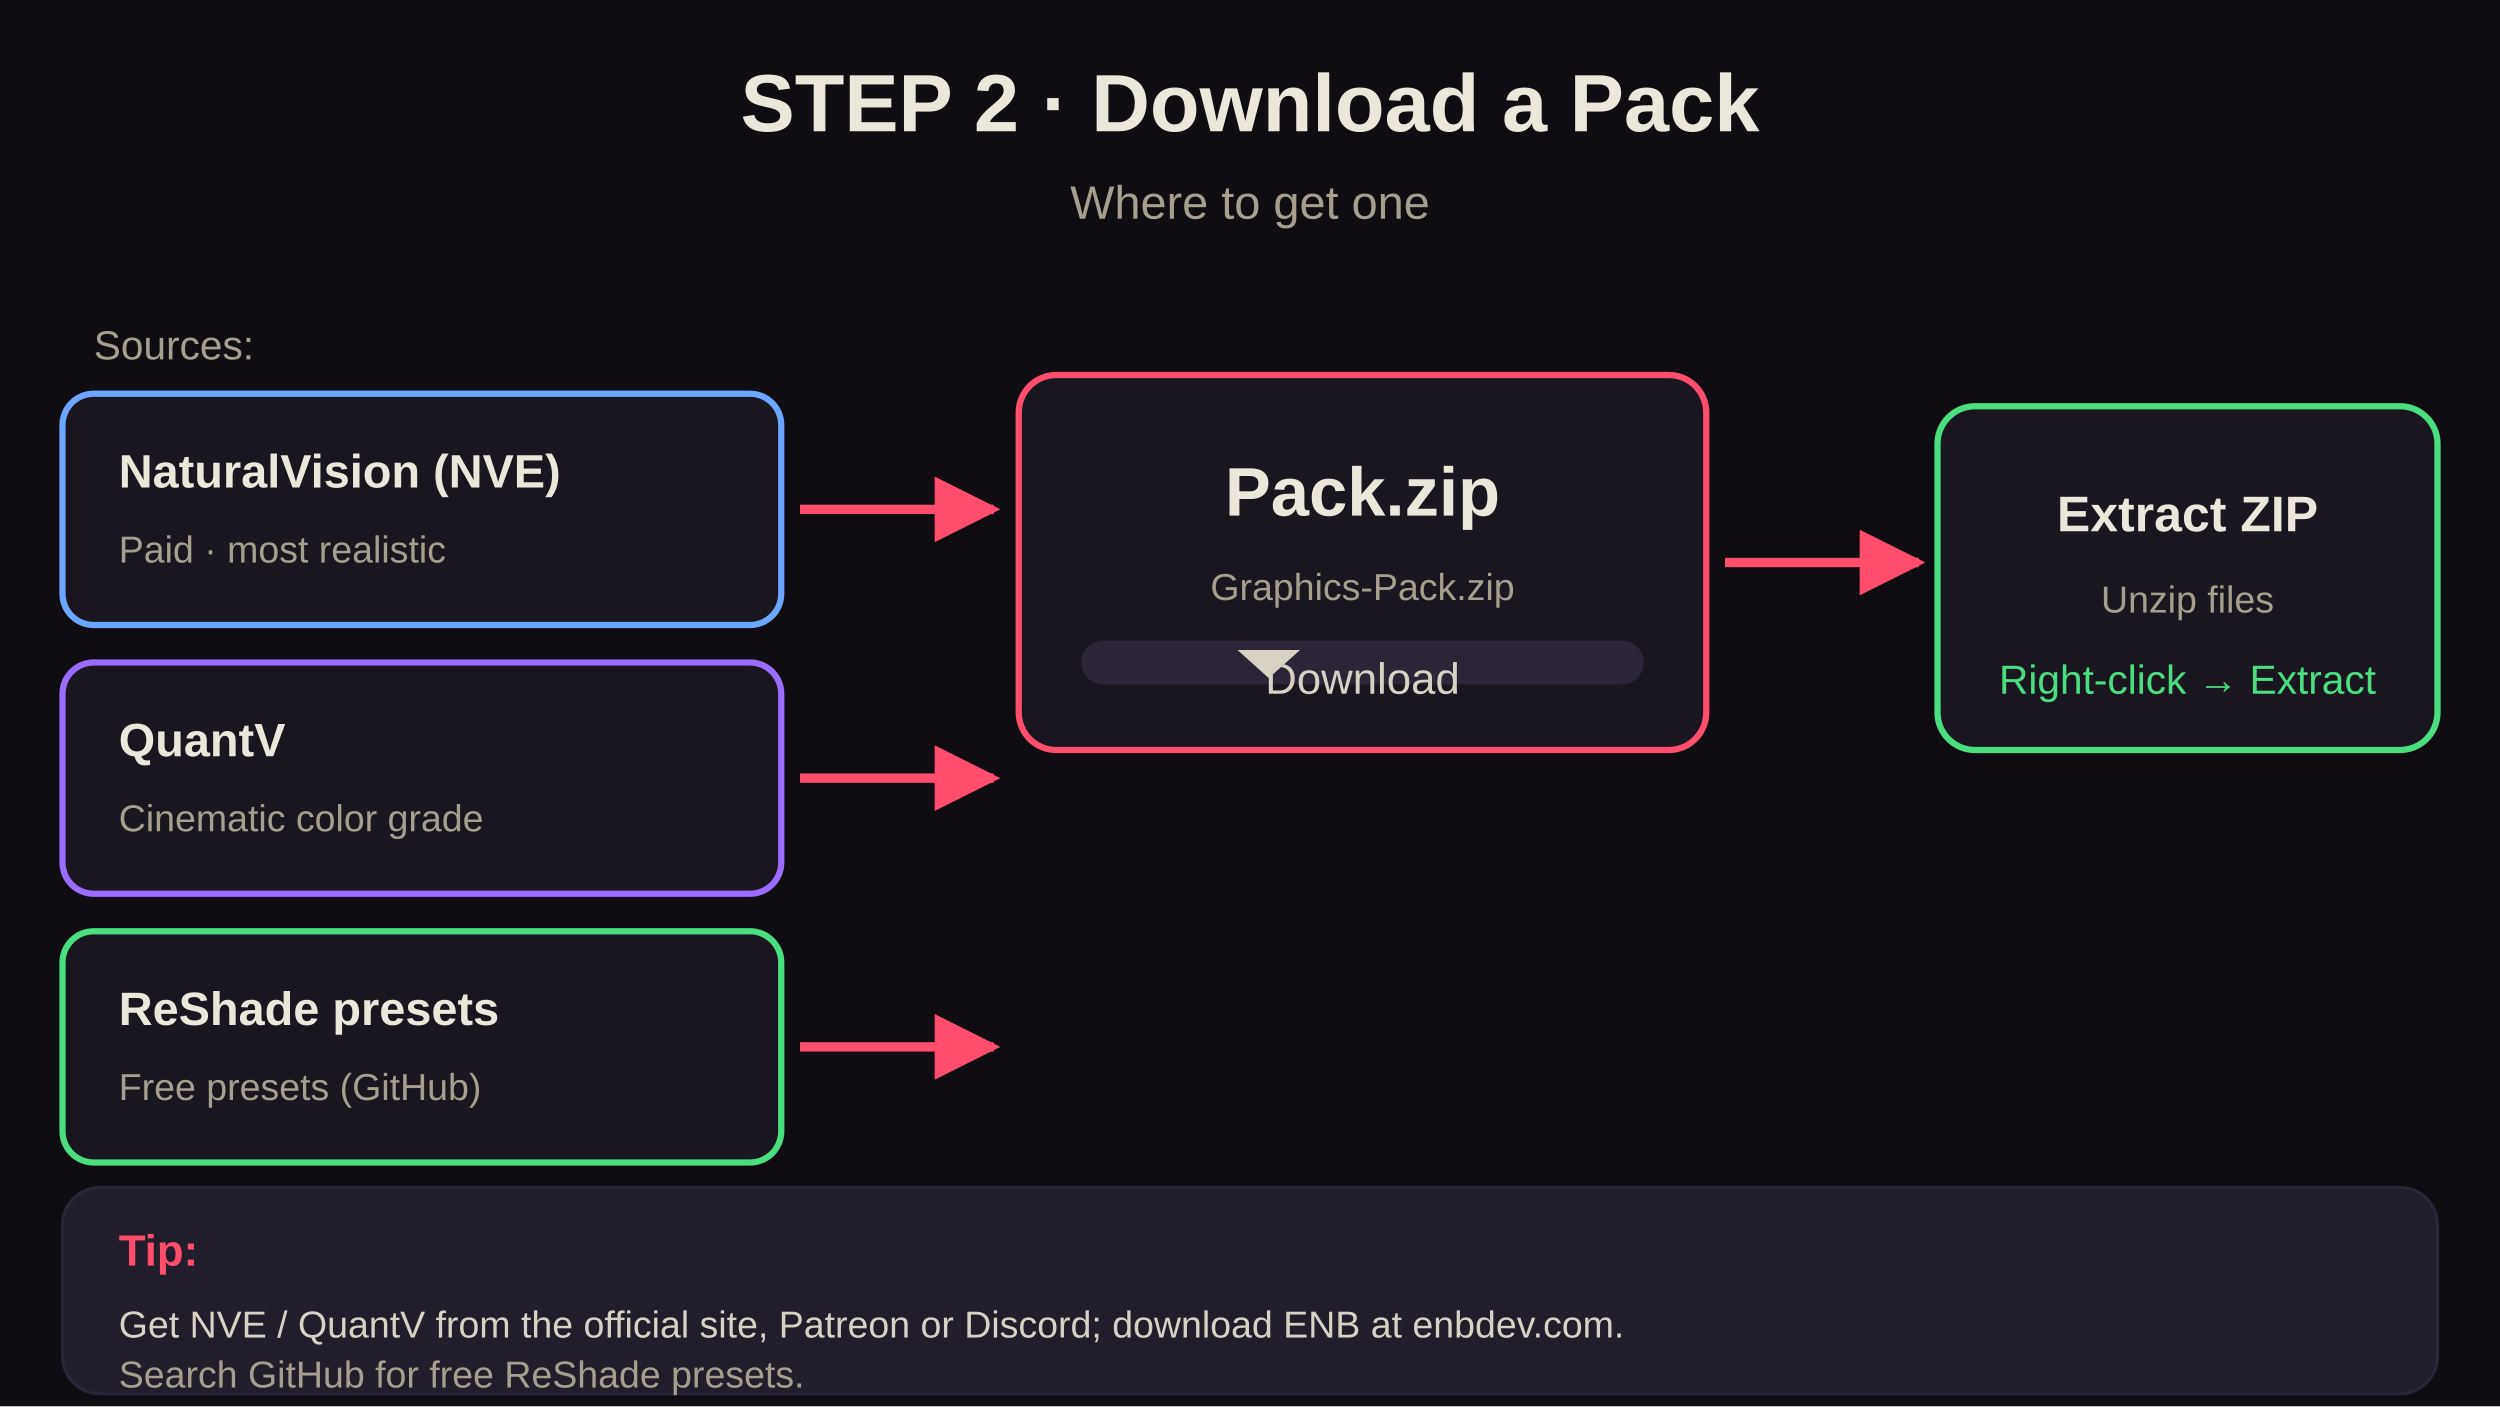
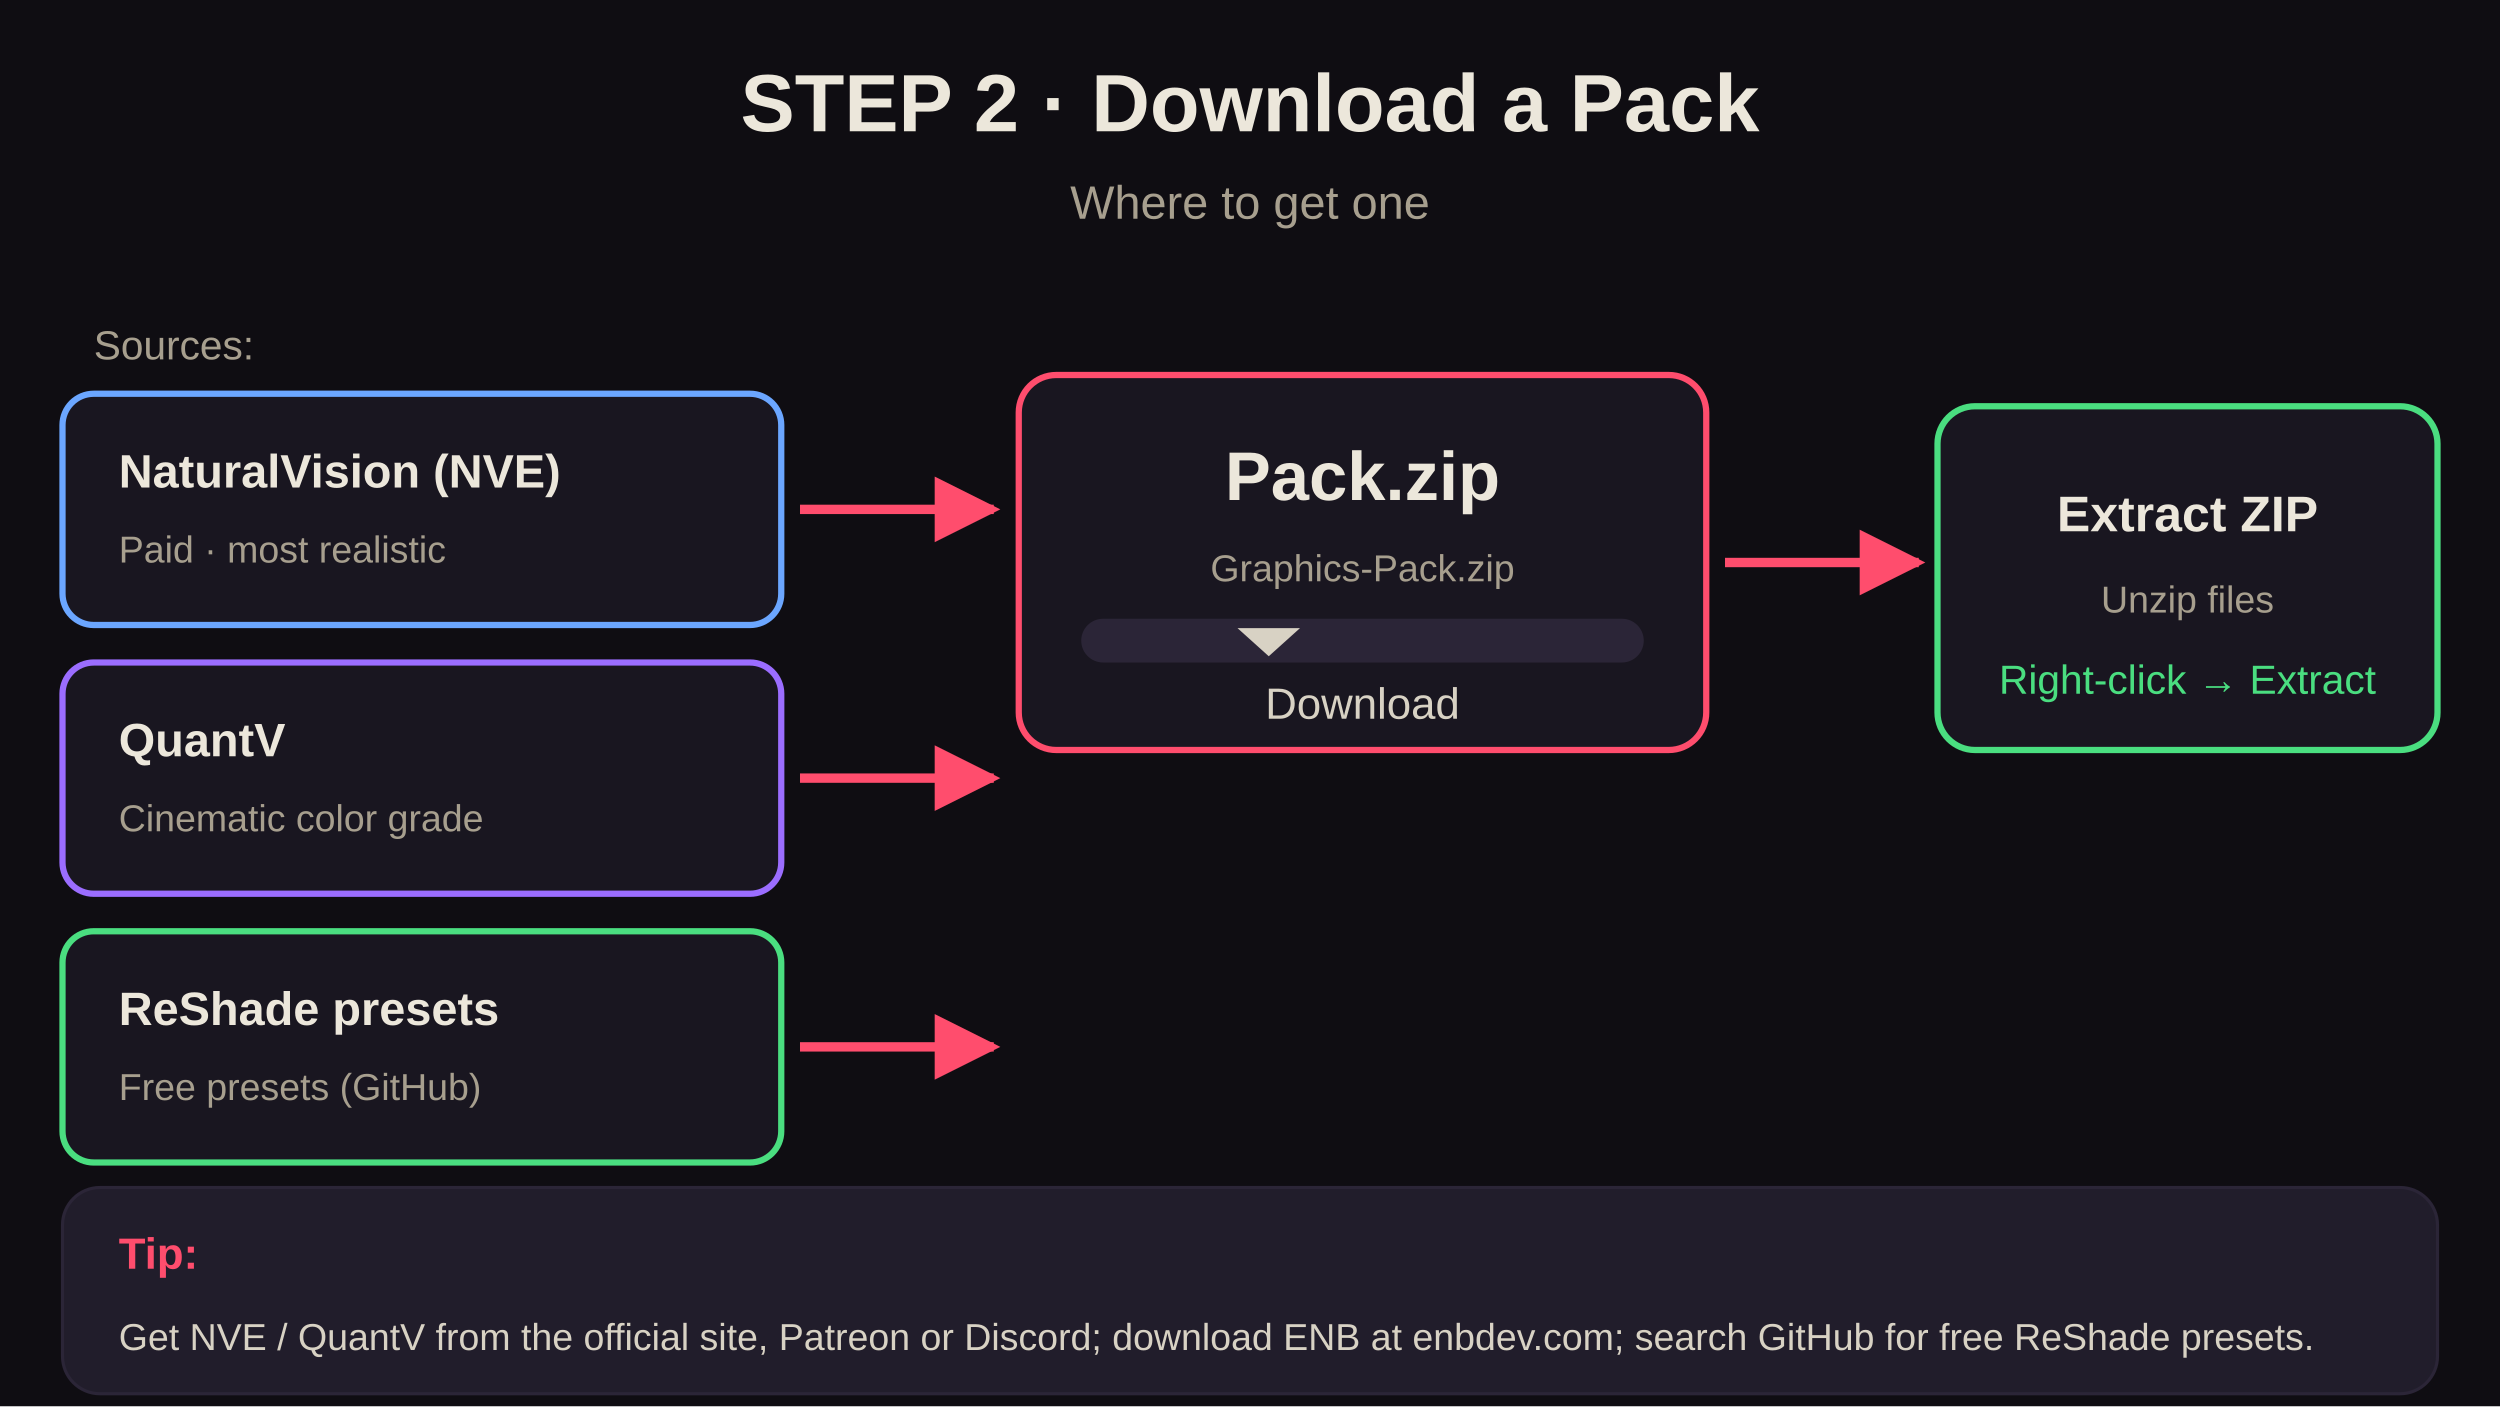
<svg xmlns="http://www.w3.org/2000/svg" width="800" height="450" viewBox="0 0 800 450" font-family="'Segoe UI','Microsoft YaHei',Arial,sans-serif">
  <rect width="800" height="450" fill="#0f0d12" />
  <text x="400" y="42" text-anchor="middle" font-size="26" font-weight="bold" fill="#ece7db">STEP 2 · Download a Pack</text>
  <text x="400" y="70" text-anchor="middle" font-size="15" fill="#a79f8e">Where to get one</text>
  <text x="30" y="115" font-size="13" fill="#a79f8e">Sources:</text>
  <rect x="20" y="126" width="230" height="74" rx="10" fill="#191620" stroke="#6ba6ff" stroke-width="2" />
  <text x="38" y="156" font-size="15" font-weight="bold" fill="#ece7db">NaturalVision (NVE)</text>
  <text x="38" y="180" font-size="12" fill="#a79f8e">Paid · most realistic</text>
  <rect x="20" y="212" width="230" height="74" rx="10" fill="#191620" stroke="#9b6dff" stroke-width="2" />
  <text x="38" y="242" font-size="15" font-weight="bold" fill="#ece7db">QuantV</text>
  <text x="38" y="266" font-size="12" fill="#a79f8e">Cinematic color grade</text>
  <rect x="20" y="298" width="230" height="74" rx="10" fill="#191620" stroke="#4ade80" stroke-width="2" />
  <text x="38" y="328" font-size="15" font-weight="bold" fill="#ece7db">ReShade presets</text>
  <text x="38" y="352" font-size="12" fill="#a79f8e">Free presets (GitHub)</text>
  <path d="M 256 163 L 318 163" stroke="#ff4d6d" stroke-width="3" marker-end="url(#ar)" />
  <path d="M 256 249 L 318 249" stroke="#ff4d6d" stroke-width="3" marker-end="url(#ar)" />
  <path d="M 256 335 L 318 335" stroke="#ff4d6d" stroke-width="3" marker-end="url(#ar)" />
  <rect x="326" y="120" width="220" height="120" rx="12" fill="#191620" stroke="#ff4d6d" stroke-width="2" />
-   <text x="436" y="165" text-anchor="middle" font-size="22" font-weight="bold" fill="#ece7db">Pack.zip</text>
-   <text x="436" y="192" text-anchor="middle" font-size="12" fill="#a79f8e">Graphics-Pack.zip</text>
-   <rect x="346" y="205" width="180" height="14" rx="7" fill="#2b2537" />
-   <path d="M 396 208 L 416 208 L 406 217 z" fill="#d8d2c4" />
-   <text x="436" y="222" text-anchor="middle" font-size="14" fill="#d8d2c4">Download</text>
+   <text x="436" y="160" text-anchor="middle" font-size="22" font-weight="bold" fill="#ece7db">Pack.zip</text>
+   <text x="436" y="186" text-anchor="middle" font-size="12" fill="#a79f8e">Graphics-Pack.zip</text>
+   <rect x="346" y="198" width="180" height="14" rx="7" fill="#2b2537" />
+   <path d="M 396 201 L 416 201 L 406 210 z" fill="#d8d2c4" />
+   <text x="436" y="230" text-anchor="middle" font-size="14" fill="#d8d2c4">Download</text>
  <path d="M 552 180 L 614 180" stroke="#ff4d6d" stroke-width="3" marker-end="url(#ar)" />
  <rect x="620" y="130" width="160" height="110" rx="12" fill="#191620" stroke="#4ade80" stroke-width="2" />
  <text x="700" y="170" text-anchor="middle" font-size="16" font-weight="bold" fill="#ece7db">Extract ZIP</text>
  <text x="700" y="196" text-anchor="middle" font-size="12" fill="#a79f8e">Unzip files</text>
  <text x="700" y="222" text-anchor="middle" font-size="13" fill="#4ade80">Right-click → Extract</text>
  <rect x="20" y="380" width="760" height="66" rx="12" fill="#211d2b" stroke="#2b2537" />
-   <text x="38" y="405" font-size="14" fill="#ff4d6d" font-weight="bold">Tip:</text>
-   <text x="38" y="428" font-size="12" fill="#d8d2c4">Get NVE / QuantV from the official site, Patreon or Discord; download ENB at enbdev.com.</text>
-   <text x="38" y="444" font-size="12" fill="#a79f8e">Search GitHub for free ReShade presets.</text>
+   <text x="38" y="406" font-size="14" fill="#ff4d6d" font-weight="bold">Tip:</text>
+   <text x="38" y="432" font-size="12" fill="#d8d2c4">Get NVE / QuantV from the official site, Patreon or Discord; download ENB at enbdev.com; search GitHub for free ReShade presets.</text>
  <defs>
    <marker id="ar" viewBox="0 0 10 10" refX="9" refY="5" markerWidth="7" markerHeight="7" orient="auto-start-reverse">
      <path d="M 0 0 L 10 5 L 0 10 z" fill="#ff4d6d" />
    </marker>
  </defs>
</svg>
